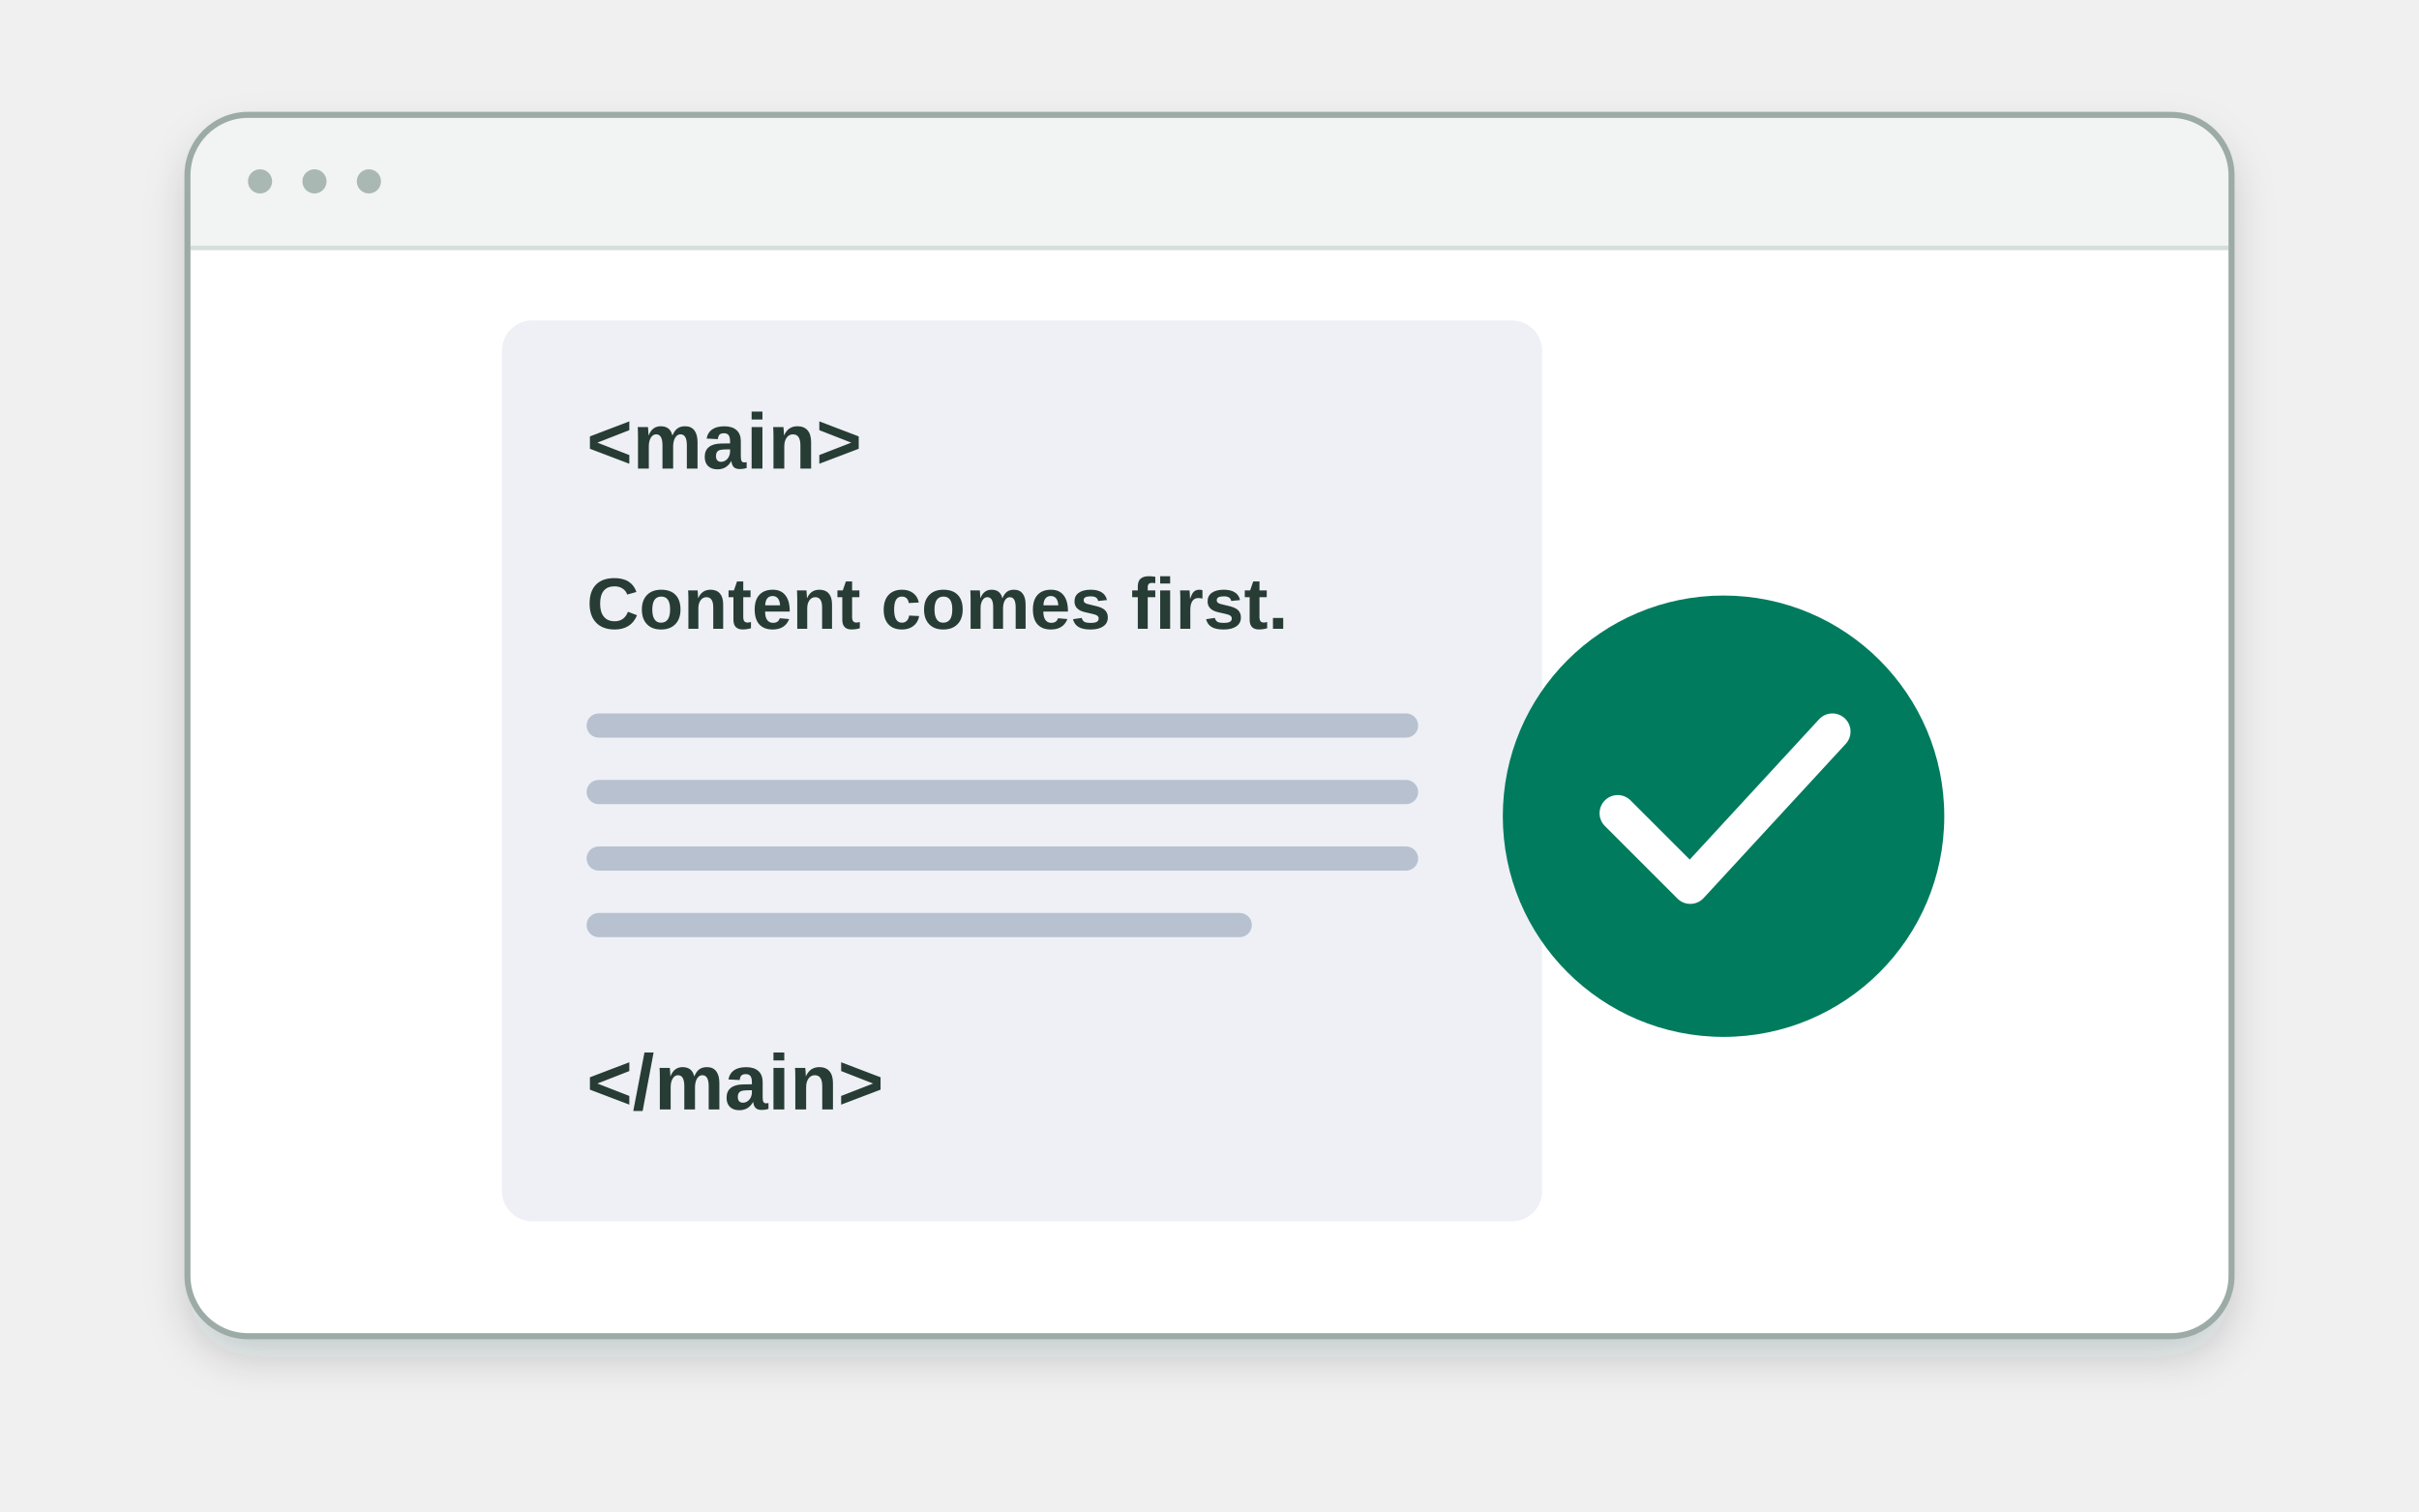
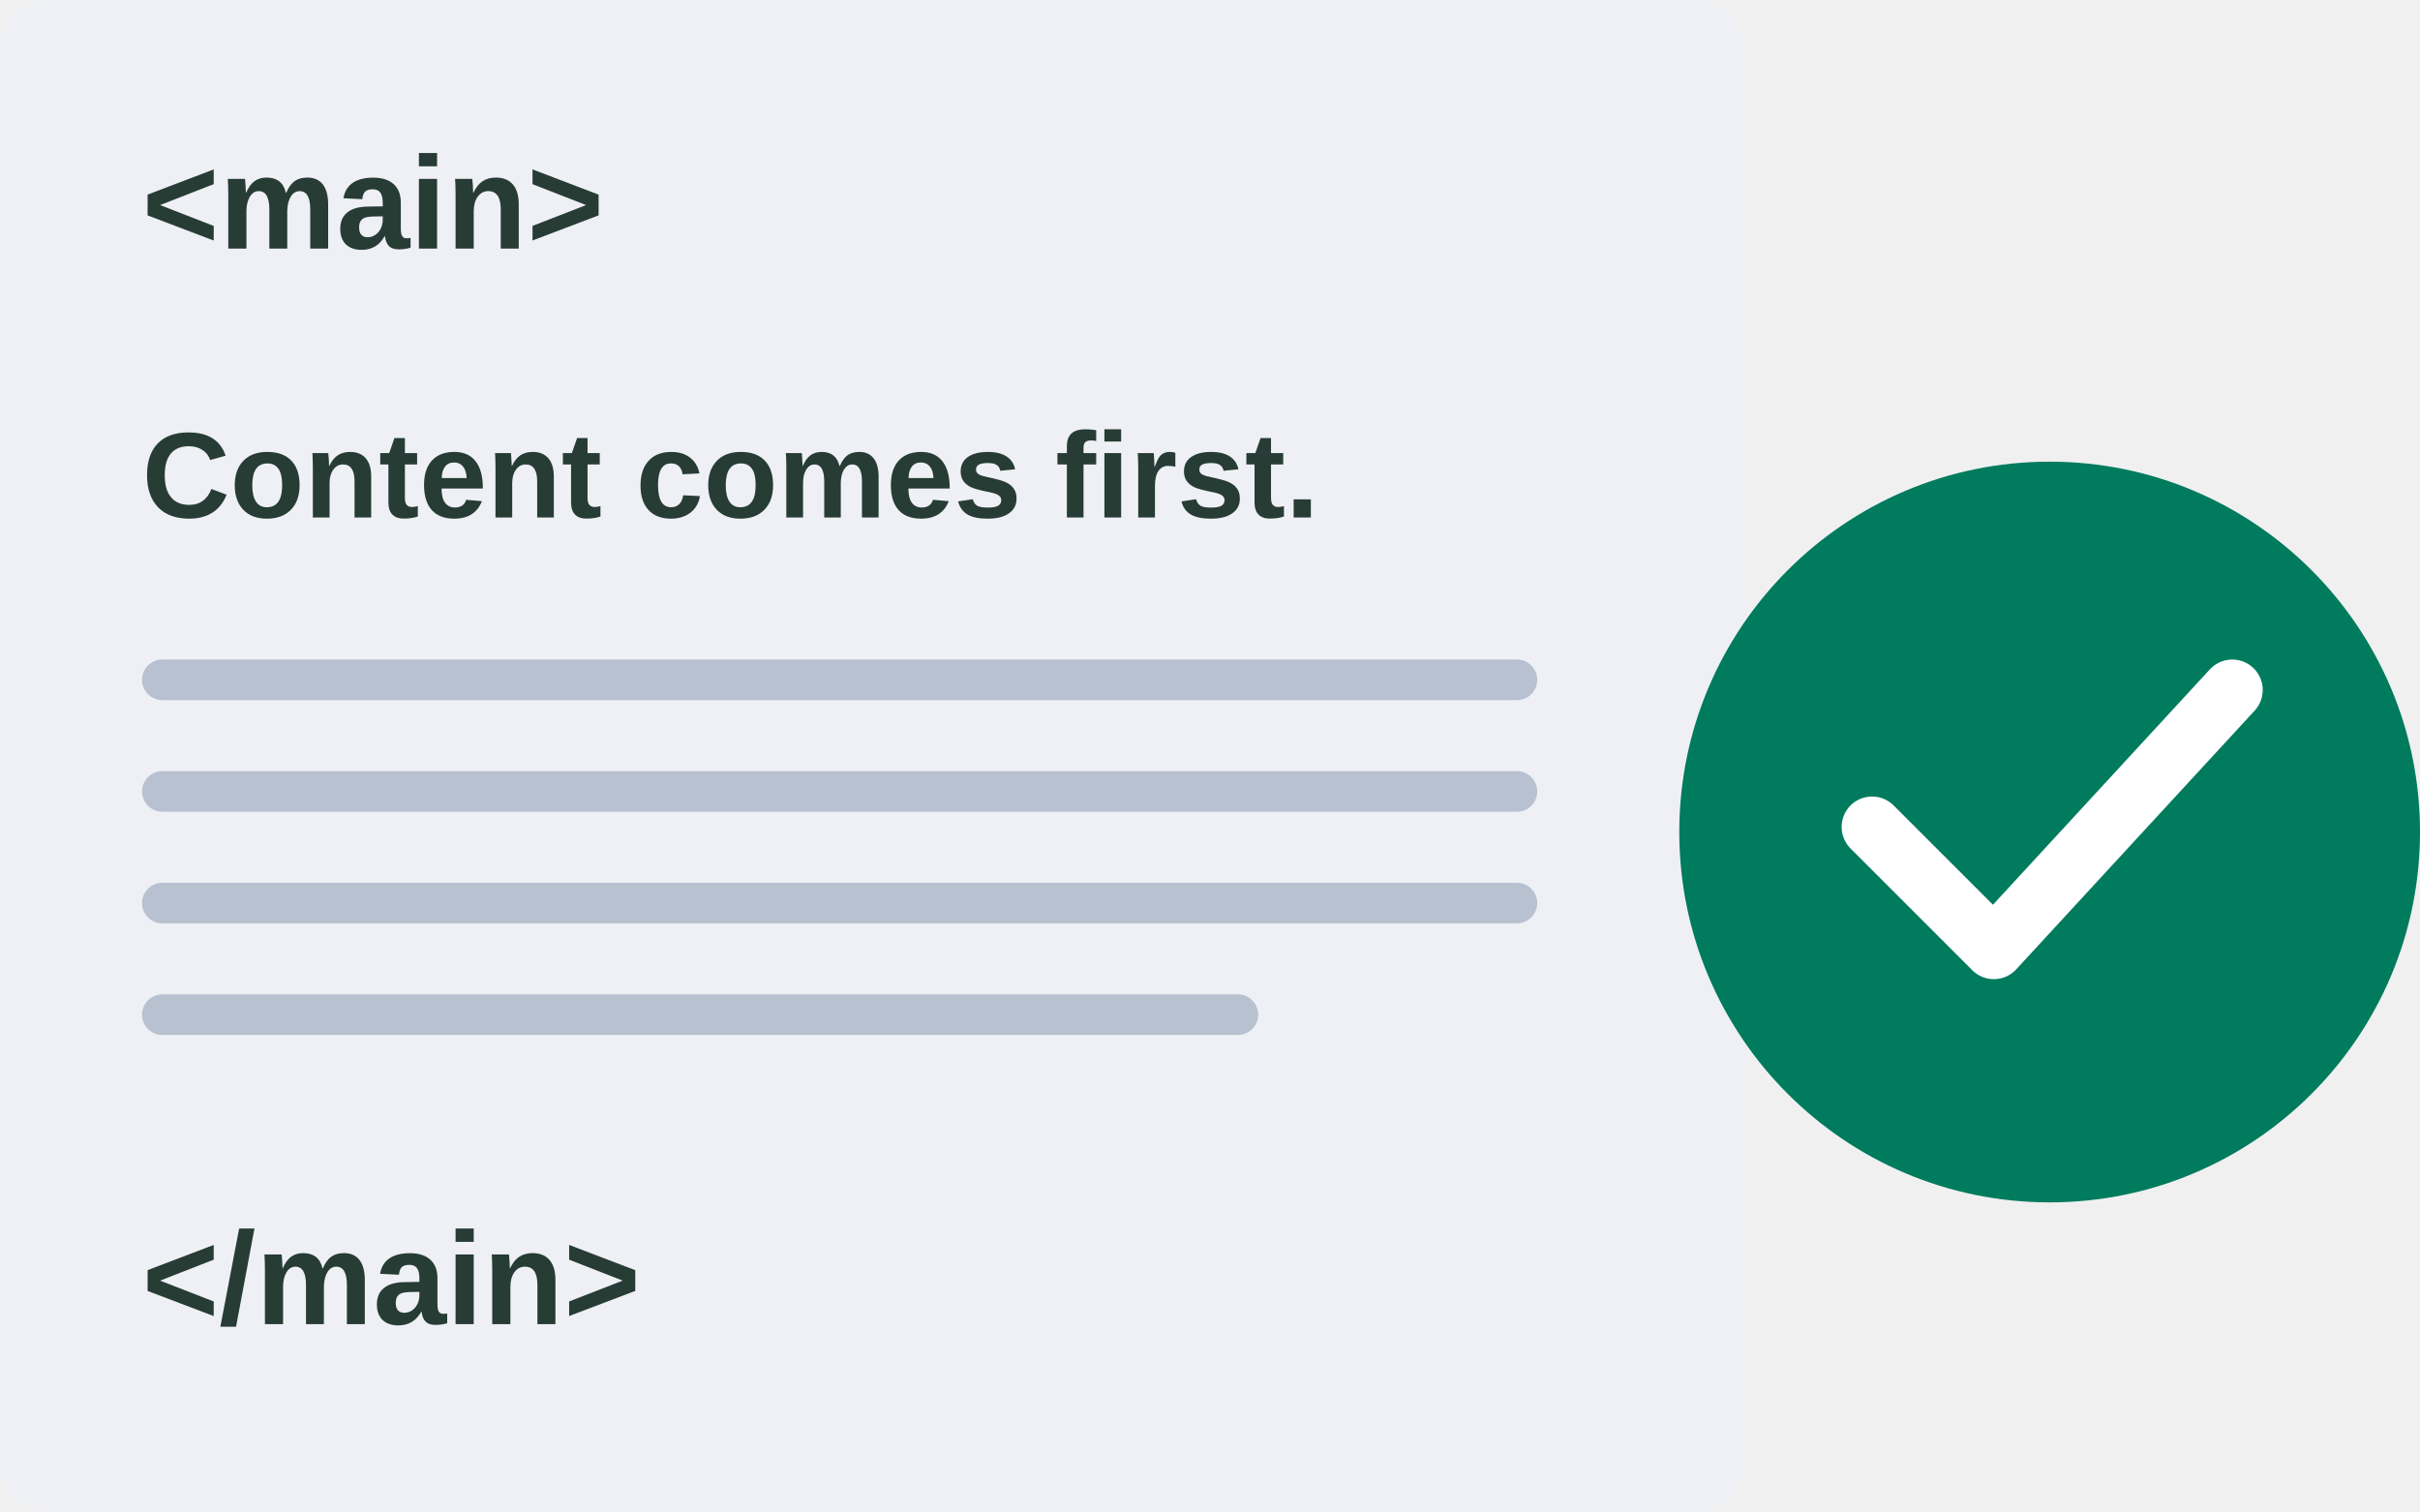
- <svg xmlns="http://www.w3.org/2000/svg" width="800" height="500" viewBox="0 0 800 500">
-   <defs>
-     <clipPath id="window">
-       <rect x="62" y="82" width="676" height="360" rx="16" />
-     </clipPath>
-     <filter id="window-shadow" filterUnits="userSpaceOnUse" x="24" y="6" width="752" height="480" color-interpolation-filters="sRGB">
-       <feDropShadow dx="0" dy="7" stdDeviation="7" flood-color="#18231f" flood-opacity="0.18" />
-     </filter>
-   </defs>
-   <rect x="62" y="38" width="676" height="404" rx="20" fill="#fff" filter="url(#window-shadow)" />
-   <rect x="62" y="38" width="676" height="44" rx="20" fill="#f1f4f3" />
-   <path d="M62 66h676v16H62" fill="#f1f4f3" />
-   <circle cx="86" cy="60" r="4" fill="#a9b8b2" />
-   <circle cx="104" cy="60" r="4" fill="#a9b8b2" />
-   <circle cx="122" cy="60" r="4" fill="#a9b8b2" />
-   <path d="M63 82h674" stroke="#d5dedb" stroke-width="1.5" />
-   <g clip-path="url(#window)">
-     <rect x="166" y="106" width="344" height="298" rx="10" fill="#eef0f5" />
-     <text x="194" y="155" font-family="Arial, sans-serif" font-size="26" font-weight="700" fill="#273c34">&lt;main&gt;</text>
-     <text x="194" y="208" font-family="Arial, sans-serif" font-size="24" font-weight="700" fill="#273c34">Content comes first.</text>
-     <rect x="194" y="236" width="275" height="8" rx="4" fill="#b7c1d0" />
-     <rect x="194" y="258" width="275" height="8" rx="4" fill="#b7c1d0" />
-     <rect x="194" y="280" width="275" height="8" rx="4" fill="#b7c1d0" />
-     <rect x="194" y="302" width="220" height="8" rx="4" fill="#b7c1d0" />
-     <text x="194" y="367" font-family="Arial, sans-serif" font-size="26" font-weight="700" fill="#273c34">&lt;/main&gt;</text>
-     <circle cx="570" cy="270" r="73" fill="#007b5e" />
-     <path d="m535 269 24 24 47-51" fill="none" stroke="#fff" stroke-width="12" stroke-linecap="round" stroke-linejoin="round" />
-   </g>
-   <rect x="62" y="38" width="676" height="404" rx="20" fill="none" stroke="#9caba6" stroke-width="2" />
+ <svg xmlns="http://www.w3.org/2000/svg" width="477" height="298" viewBox="166 106 477 298">
+   <rect x="166" y="106" width="344" height="298" rx="10" fill="#eef0f5" />
+   <text x="194" y="155" font-family="Arial, sans-serif" font-size="26" font-weight="700" fill="#273c34">&lt;main&gt;</text>
+   <text x="194" y="208" font-family="Arial, sans-serif" font-size="24" font-weight="700" fill="#273c34">Content comes first.</text>
+   <rect x="194" y="236" width="275" height="8" rx="4" fill="#b7c1d0" />
+   <rect x="194" y="258" width="275" height="8" rx="4" fill="#b7c1d0" />
+   <rect x="194" y="280" width="275" height="8" rx="4" fill="#b7c1d0" />
+   <rect x="194" y="302" width="220" height="8" rx="4" fill="#b7c1d0" />
+   <text x="194" y="367" font-family="Arial, sans-serif" font-size="26" font-weight="700" fill="#273c34">&lt;/main&gt;</text>
+   <circle cx="570" cy="270" r="73" fill="#007b5e" />
+   <path d="m535 269 24 24 47-51" fill="none" stroke="#fff" stroke-width="12" stroke-linecap="round" stroke-linejoin="round" />
</svg>
